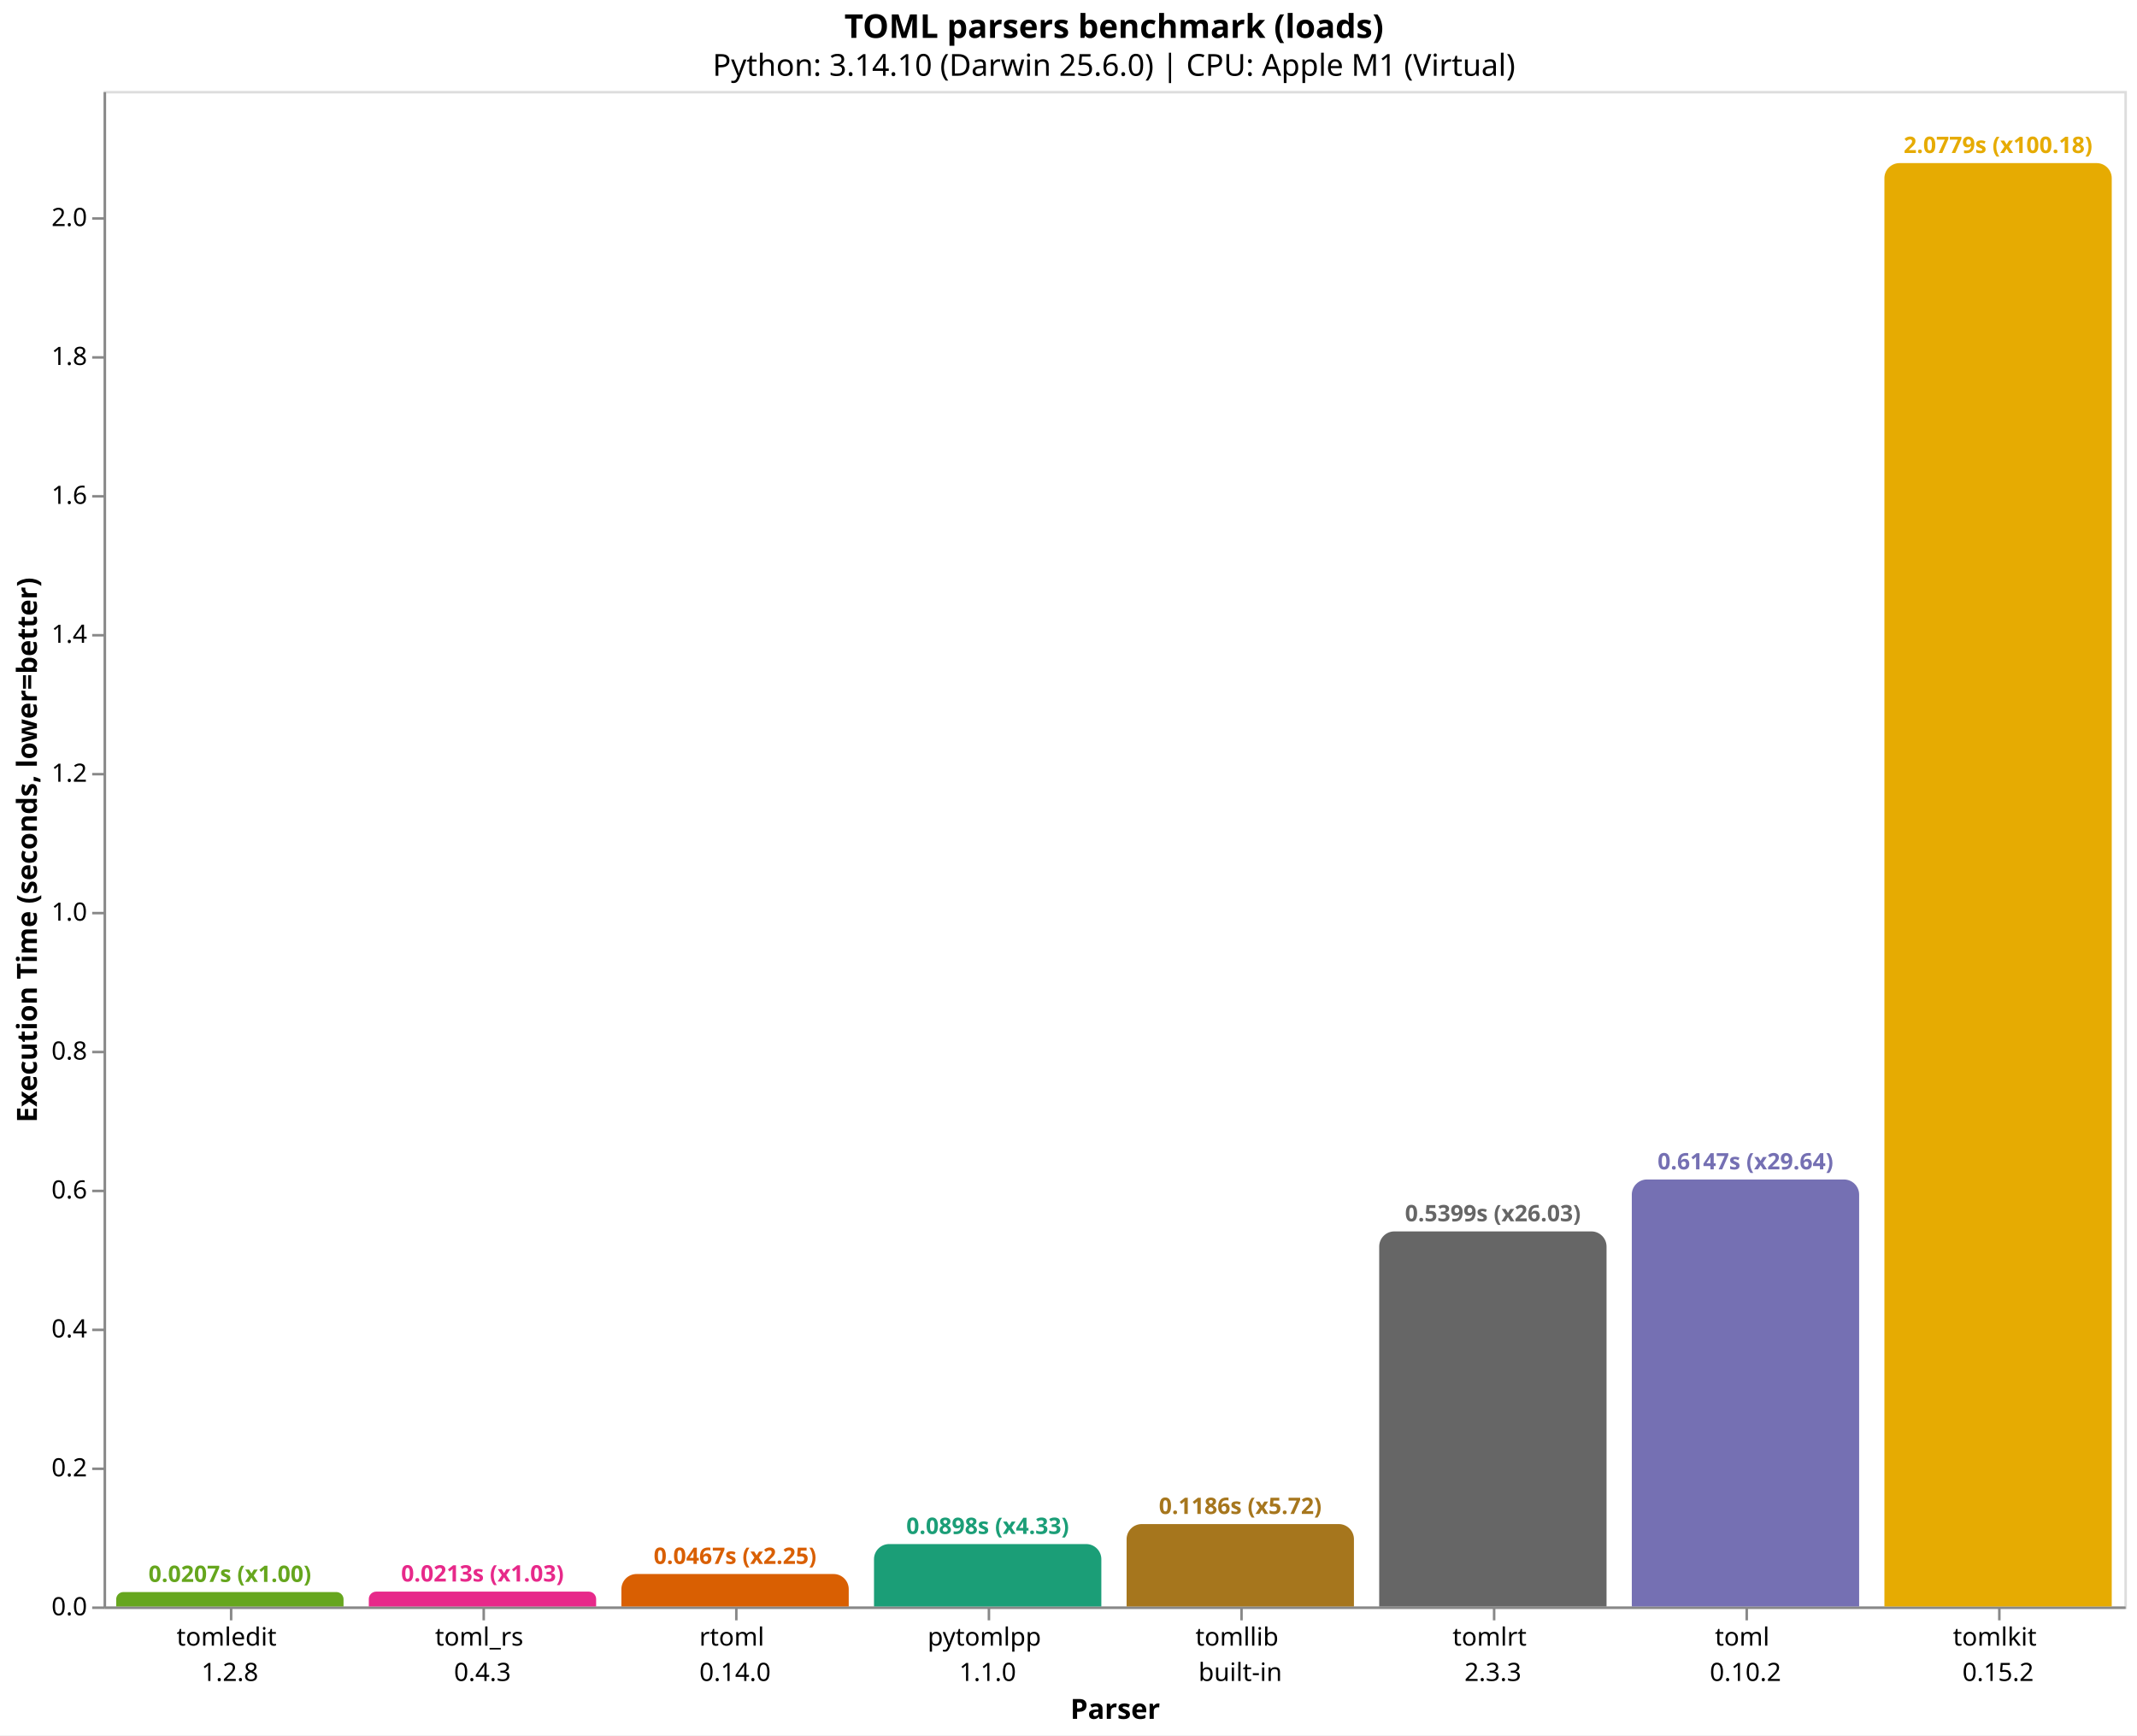
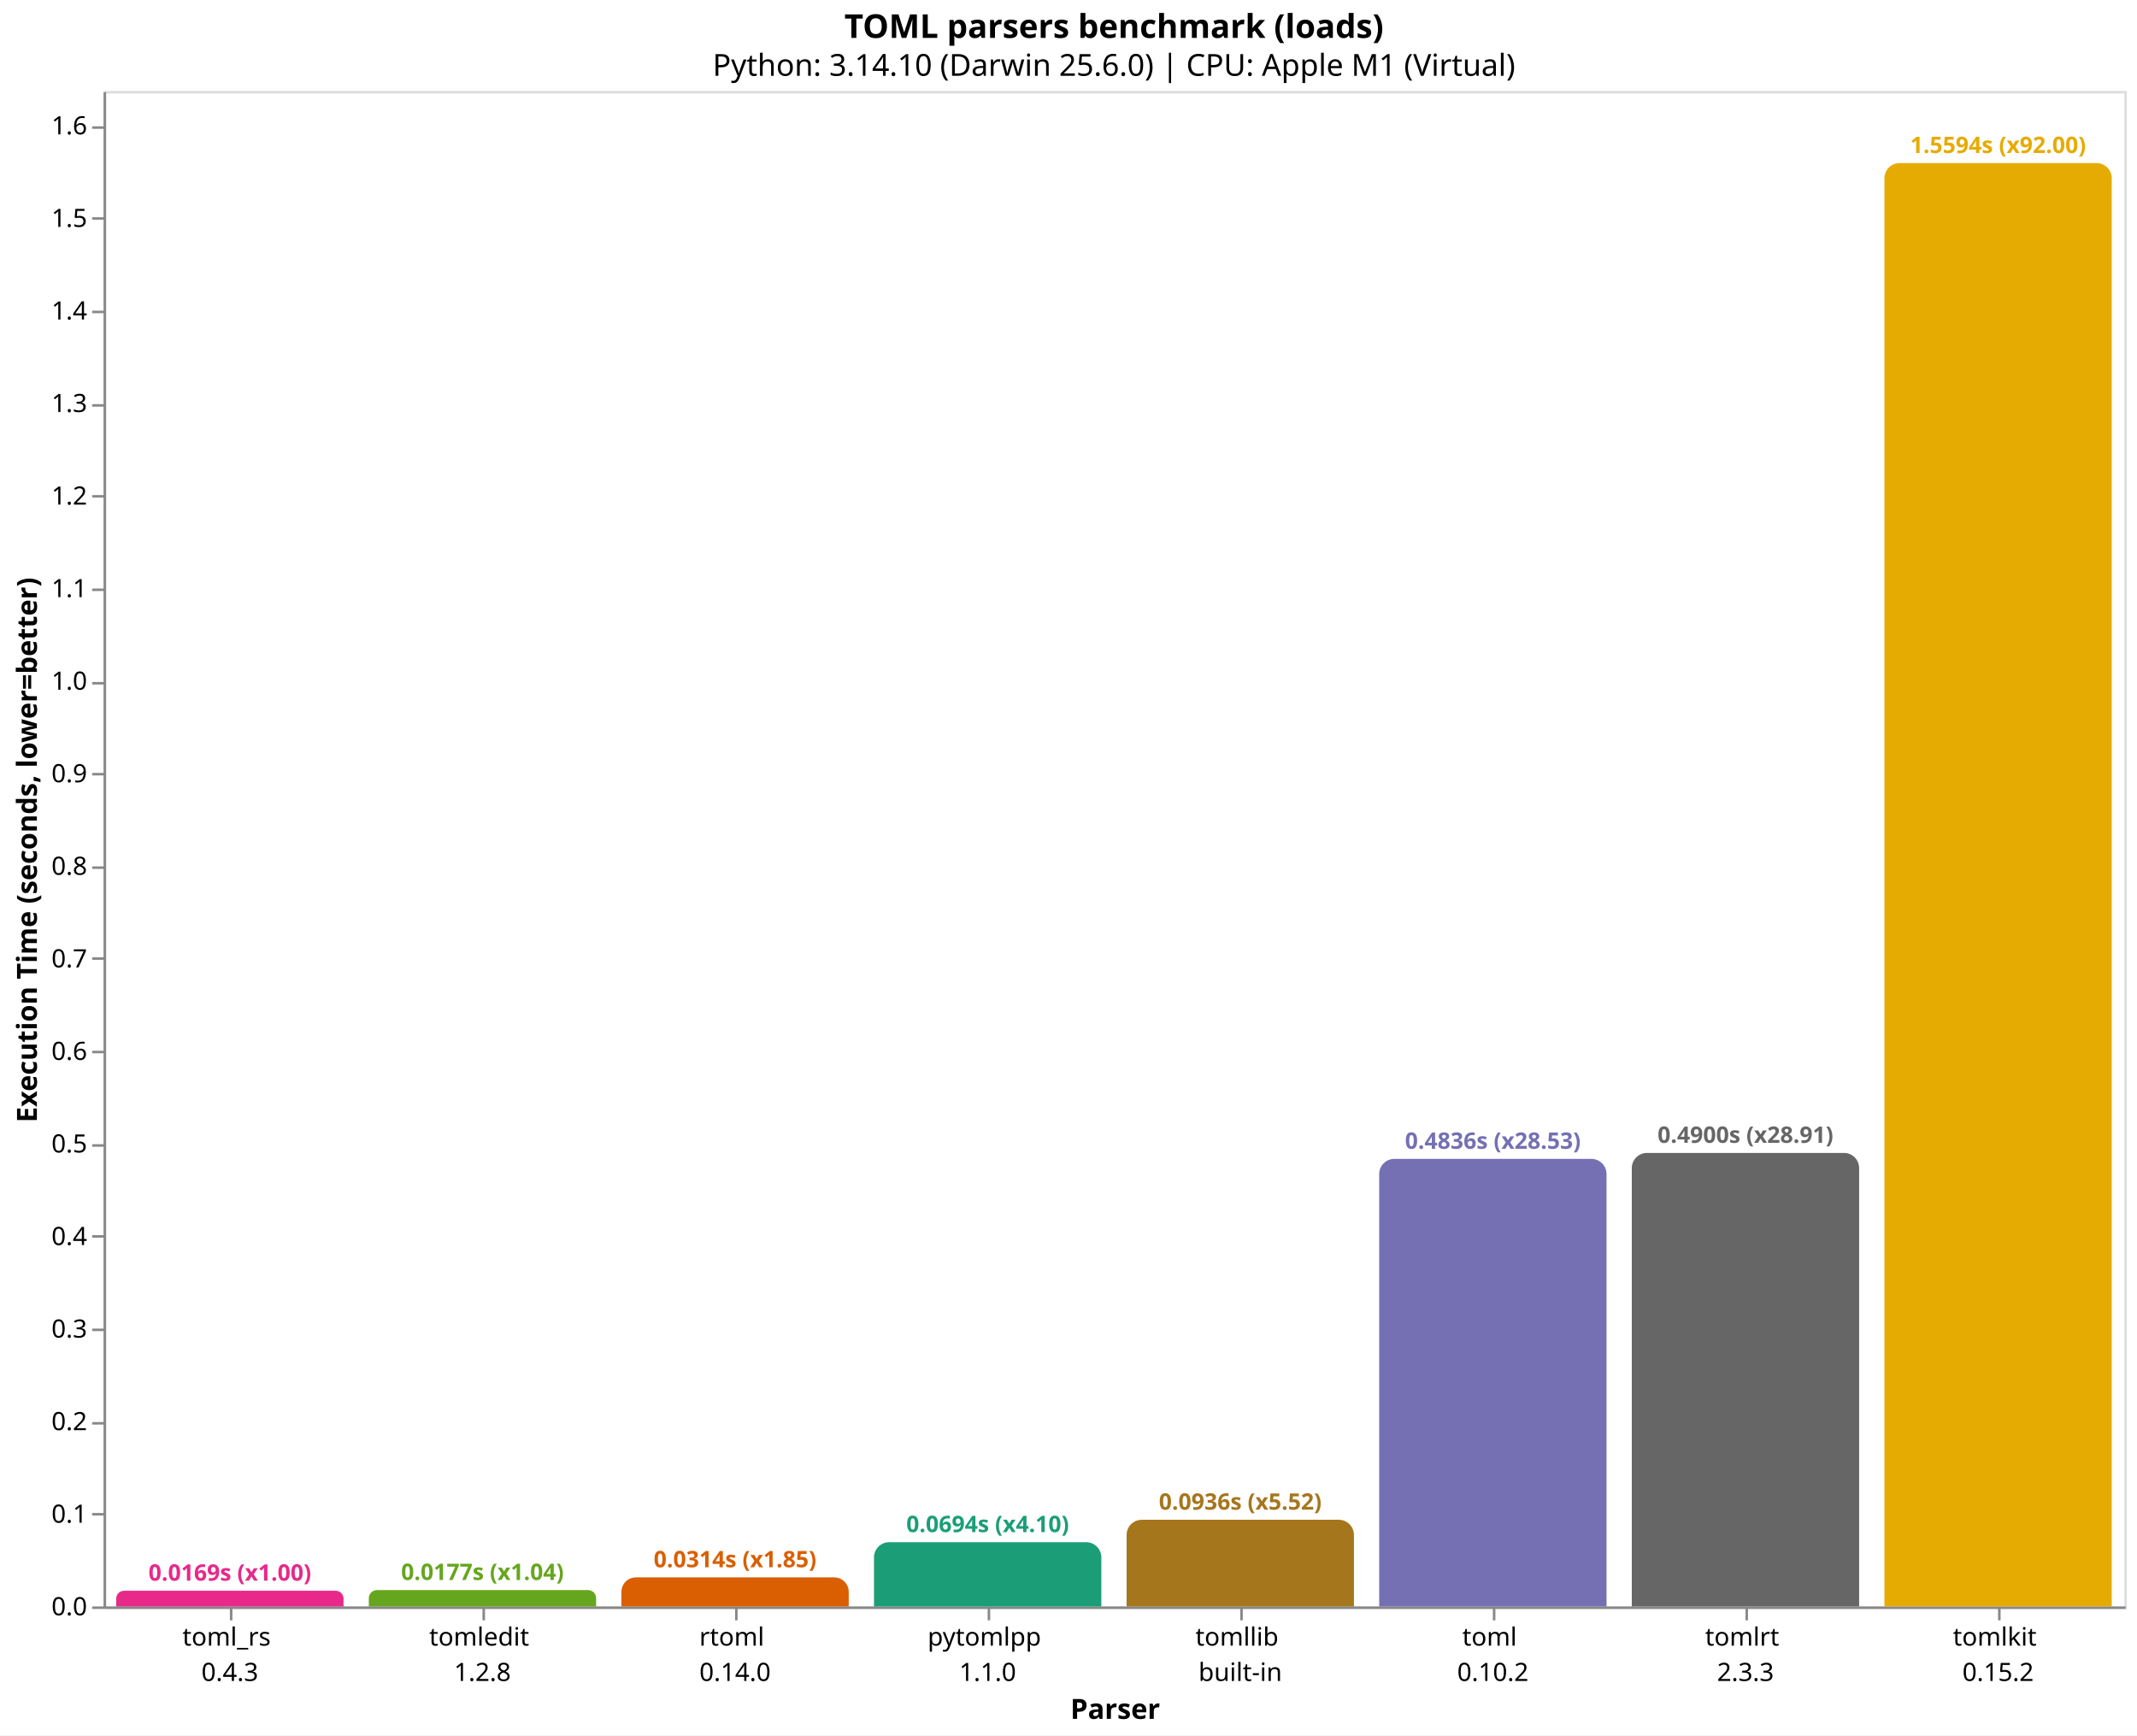
<svg xmlns="http://www.w3.org/2000/svg" version="1.1" class="marks" width="846" height="687" viewBox="0 0 846 687">
  <rect width="846" height="687" fill="white" />
  <g fill="none" stroke-miterlimit="10" transform="translate(41,36)">
    <g class="mark-group role-frame root" role="graphics-object" aria-roledescription="group mark container">
      <g transform="translate(0,0)">
        <path class="background" aria-hidden="true" d="M0.5,0.5h800v600h-800Z" stroke="#ddd" />
        <g>
-           <g class="mark-group role-axis" role="graphics-symbol" aria-roledescription="axis" aria-label="X-axis titled 'Parser' for a discrete scale with 8 values: tomledit&#10;1.2.8, toml_rs&#10;0.4.3, rtoml&#10;0.14.0, pytomlpp&#10;1.1.0, tomllib&#10;built-in, ending with tomlkit&#10;0.15.2">
+           <g class="mark-group role-axis" role="graphics-symbol" aria-roledescription="axis" aria-label="X-axis titled 'Parser' for a discrete scale with 8 values: toml_rs&#10;0.4.3, tomledit&#10;1.2.8, rtoml&#10;0.14.0, pytomlpp&#10;1.1.0, tomllib&#10;built-in, ending with tomlkit&#10;0.15.2">
            <g transform="translate(0.5,600.5)">
              <path class="background" aria-hidden="true" d="M0,0h0v0h0Z" pointer-events="none" />
              <g>
                <g class="mark-rule role-axis-tick" pointer-events="none">
                  <line transform="translate(50,0)" x2="0" y2="5" stroke="#888" stroke-width="1" opacity="1" />
                  <line transform="translate(150,0)" x2="0" y2="5" stroke="#888" stroke-width="1" opacity="1" />
                  <line transform="translate(250,0)" x2="0" y2="5" stroke="#888" stroke-width="1" opacity="1" />
                  <line transform="translate(350,0)" x2="0" y2="5" stroke="#888" stroke-width="1" opacity="1" />
                  <line transform="translate(450,0)" x2="0" y2="5" stroke="#888" stroke-width="1" opacity="1" />
                  <line transform="translate(550,0)" x2="0" y2="5" stroke="#888" stroke-width="1" opacity="1" />
                  <line transform="translate(650,0)" x2="0" y2="5" stroke="#888" stroke-width="1" opacity="1" />
                  <line transform="translate(750,0)" x2="0" y2="5" stroke="#888" stroke-width="1" opacity="1" />
                </g>
                <g class="mark-text role-axis-label" pointer-events="none">
                  <text text-anchor="middle" transform="translate(49.5,15)" font-family="sans-serif" font-size="10px" fill="#000" opacity="1">
+                     <tspan>toml_rs</tspan>
+                     <tspan x="0" dy="14">0.4.3</tspan>
+                   </text>
+                   <text text-anchor="middle" transform="translate(149.5,15)" font-family="sans-serif" font-size="10px" fill="#000" opacity="1">
                    <tspan>tomledit</tspan>
                    <tspan x="0" dy="14">1.2.8</tspan>
-                   </text>
-                   <text text-anchor="middle" transform="translate(149.5,15)" font-family="sans-serif" font-size="10px" fill="#000" opacity="1">
-                     <tspan>toml_rs</tspan>
-                     <tspan x="0" dy="14">0.4.3</tspan>
                  </text>
                  <text text-anchor="middle" transform="translate(249.5,15)" font-family="sans-serif" font-size="10px" fill="#000" opacity="1">
                    <tspan>rtoml</tspan>
                    <tspan x="0" dy="14">0.14.0</tspan>
                  </text>
                  <text text-anchor="middle" transform="translate(349.5,15)" font-family="sans-serif" font-size="10px" fill="#000" opacity="1">
                    <tspan>pytomlpp</tspan>
                    <tspan x="0" dy="14">1.1.0</tspan>
                  </text>
                  <text text-anchor="middle" transform="translate(449.5,15)" font-family="sans-serif" font-size="10px" fill="#000" opacity="1">
                    <tspan>tomllib</tspan>
                    <tspan x="0" dy="14">built-in</tspan>
                  </text>
                  <text text-anchor="middle" transform="translate(549.5,15)" font-family="sans-serif" font-size="10px" fill="#000" opacity="1">
+                     <tspan>toml</tspan>
+                     <tspan x="0" dy="14">0.10.2</tspan>
+                   </text>
+                   <text text-anchor="middle" transform="translate(649.5,15)" font-family="sans-serif" font-size="10px" fill="#000" opacity="1">
                    <tspan>tomlrt</tspan>
                    <tspan x="0" dy="14">2.3.3</tspan>
-                   </text>
-                   <text text-anchor="middle" transform="translate(649.5,15)" font-family="sans-serif" font-size="10px" fill="#000" opacity="1">
-                     <tspan>toml</tspan>
-                     <tspan x="0" dy="14">0.10.2</tspan>
                  </text>
                  <text text-anchor="middle" transform="translate(749.5,15)" font-family="sans-serif" font-size="10px" fill="#000" opacity="1">
                    <tspan>tomlkit</tspan>
                    <tspan x="0" dy="14">0.15.2</tspan>
                  </text>
                </g>
                <g class="mark-rule role-axis-domain" pointer-events="none">
                  <line transform="translate(0,0)" x2="800" y2="0" stroke="#888" stroke-width="1" opacity="1" />
                </g>
                <g class="mark-text role-axis-title" pointer-events="none">
                  <text text-anchor="middle" transform="translate(400,44)" font-family="sans-serif" font-size="11px" font-weight="bold" fill="#000" opacity="1">Parser</text>
                </g>
              </g>
              <path class="foreground" aria-hidden="true" d="" pointer-events="none" display="none" />
            </g>
          </g>
-           <g class="mark-group role-axis" role="graphics-symbol" aria-roledescription="axis" aria-label="Y-axis titled 'Execution Time (seconds, lower=better)' for a linear scale with values from 0.0 to 2.2">
+           <g class="mark-group role-axis" role="graphics-symbol" aria-roledescription="axis" aria-label="Y-axis titled 'Execution Time (seconds, lower=better)' for a linear scale with values from 0.0 to 1.6">
            <g transform="translate(0.5,0.5)">
              <path class="background" aria-hidden="true" d="M0,0h0v0h0Z" pointer-events="none" />
              <g>
                <g class="mark-rule role-axis-tick" pointer-events="none">
                  <line transform="translate(0,600)" x2="-5" y2="0" stroke="#888" stroke-width="1" opacity="1" />
-                   <line transform="translate(0,545)" x2="-5" y2="0" stroke="#888" stroke-width="1" opacity="1" />
+                   <line transform="translate(0,563)" x2="-5" y2="0" stroke="#888" stroke-width="1" opacity="1" />
+                   <line transform="translate(0,527)" x2="-5" y2="0" stroke="#888" stroke-width="1" opacity="1" />
                  <line transform="translate(0,490)" x2="-5" y2="0" stroke="#888" stroke-width="1" opacity="1" />
-                   <line transform="translate(0,435)" x2="-5" y2="0" stroke="#888" stroke-width="1" opacity="1" />
+                   <line transform="translate(0,453)" x2="-5" y2="0" stroke="#888" stroke-width="1" opacity="1" />
+                   <line transform="translate(0,417)" x2="-5" y2="0" stroke="#888" stroke-width="1" opacity="1" />
                  <line transform="translate(0,380)" x2="-5" y2="0" stroke="#888" stroke-width="1" opacity="1" />
-                   <line transform="translate(0,325)" x2="-5" y2="0" stroke="#888" stroke-width="1" opacity="1" />
+                   <line transform="translate(0,343)" x2="-5" y2="0" stroke="#888" stroke-width="1" opacity="1" />
+                   <line transform="translate(0,307)" x2="-5" y2="0" stroke="#888" stroke-width="1" opacity="1" />
                  <line transform="translate(0,270)" x2="-5" y2="0" stroke="#888" stroke-width="1" opacity="1" />
-                   <line transform="translate(0,215)" x2="-5" y2="0" stroke="#888" stroke-width="1" opacity="1" />
+                   <line transform="translate(0,234)" x2="-5" y2="0" stroke="#888" stroke-width="1" opacity="1" />
+                   <line transform="translate(0,197)" x2="-5" y2="0" stroke="#888" stroke-width="1" opacity="1" />
                  <line transform="translate(0,160)" x2="-5" y2="0" stroke="#888" stroke-width="1" opacity="1" />
-                   <line transform="translate(0,105)" x2="-5" y2="0" stroke="#888" stroke-width="1" opacity="1" />
+                   <line transform="translate(0,124)" x2="-5" y2="0" stroke="#888" stroke-width="1" opacity="1" />
+                   <line transform="translate(0,87)" x2="-5" y2="0" stroke="#888" stroke-width="1" opacity="1" />
                  <line transform="translate(0,50)" x2="-5" y2="0" stroke="#888" stroke-width="1" opacity="1" />
+                   <line transform="translate(0,14)" x2="-5" y2="0" stroke="#888" stroke-width="1" opacity="1" />
                </g>
                <g class="mark-text role-axis-label" pointer-events="none">
                  <text text-anchor="end" transform="translate(-7,603)" font-family="sans-serif" font-size="10px" fill="#000" opacity="1">0.0</text>
-                   <text text-anchor="end" transform="translate(-7,547.9991)" font-family="sans-serif" font-size="10px" fill="#000" opacity="1">0.2</text>
-                   <text text-anchor="end" transform="translate(-7,492.9983)" font-family="sans-serif" font-size="10px" fill="#000" opacity="1">0.4</text>
-                   <text text-anchor="end" transform="translate(-7,437.9974)" font-family="sans-serif" font-size="10px" fill="#000" opacity="1">0.6</text>
-                   <text text-anchor="end" transform="translate(-7,382.9966)" font-family="sans-serif" font-size="10px" fill="#000" opacity="1">0.8</text>
-                   <text text-anchor="end" transform="translate(-7,327.9957)" font-family="sans-serif" font-size="10px" fill="#000" opacity="1">1.0</text>
-                   <text text-anchor="end" transform="translate(-7,272.9948)" font-family="sans-serif" font-size="10px" fill="#000" opacity="1">1.2</text>
-                   <text text-anchor="end" transform="translate(-7,217.994)" font-family="sans-serif" font-size="10px" fill="#000" opacity="1">1.4</text>
-                   <text text-anchor="end" transform="translate(-7,162.9931)" font-family="sans-serif" font-size="10px" fill="#000" opacity="1">1.6</text>
-                   <text text-anchor="end" transform="translate(-7,107.9923)" font-family="sans-serif" font-size="10px" fill="#000" opacity="1">1.8</text>
-                   <text text-anchor="end" transform="translate(-7,52.99141)" font-family="sans-serif" font-size="10px" fill="#000" opacity="1">2.0</text>
+                   <text text-anchor="end" transform="translate(-7,566.356)" font-family="sans-serif" font-size="10px" fill="#000" opacity="1">0.1</text>
+                   <text text-anchor="end" transform="translate(-7,529.712)" font-family="sans-serif" font-size="10px" fill="#000" opacity="1">0.2</text>
+                   <text text-anchor="end" transform="translate(-7,493.0679)" font-family="sans-serif" font-size="10px" fill="#000" opacity="1">0.3</text>
+                   <text text-anchor="end" transform="translate(-7,456.4239)" font-family="sans-serif" font-size="10px" fill="#000" opacity="1">0.4</text>
+                   <text text-anchor="end" transform="translate(-7,419.7799)" font-family="sans-serif" font-size="10px" fill="#000" opacity="1">0.5</text>
+                   <text text-anchor="end" transform="translate(-7,383.1359)" font-family="sans-serif" font-size="10px" fill="#000" opacity="1">0.6</text>
+                   <text text-anchor="end" transform="translate(-7,346.4918)" font-family="sans-serif" font-size="10px" fill="#000" opacity="1">0.7</text>
+                   <text text-anchor="end" transform="translate(-7,309.8478)" font-family="sans-serif" font-size="10px" fill="#000" opacity="1">0.8</text>
+                   <text text-anchor="end" transform="translate(-7,273.2038)" font-family="sans-serif" font-size="10px" fill="#000" opacity="1">0.9</text>
+                   <text text-anchor="end" transform="translate(-7,236.5598)" font-family="sans-serif" font-size="10px" fill="#000" opacity="1">1.0</text>
+                   <text text-anchor="end" transform="translate(-7,199.9157)" font-family="sans-serif" font-size="10px" fill="#000" opacity="1">1.1</text>
+                   <text text-anchor="end" transform="translate(-7,163.2717)" font-family="sans-serif" font-size="10px" fill="#000" opacity="1">1.2</text>
+                   <text text-anchor="end" transform="translate(-7,126.6277)" font-family="sans-serif" font-size="10px" fill="#000" opacity="1">1.3</text>
+                   <text text-anchor="end" transform="translate(-7,89.98365)" font-family="sans-serif" font-size="10px" fill="#000" opacity="1">1.4</text>
+                   <text text-anchor="end" transform="translate(-7,53.33963)" font-family="sans-serif" font-size="10px" fill="#000" opacity="1">1.5</text>
+                   <text text-anchor="end" transform="translate(-7,16.6956)" font-family="sans-serif" font-size="10px" fill="#000" opacity="1">1.6</text>
                </g>
                <g class="mark-rule role-axis-domain" pointer-events="none">
                  <line transform="translate(0,600)" x2="0" y2="-600" stroke="#888" stroke-width="1" opacity="1" />
                </g>
                <g class="mark-text role-axis-title" pointer-events="none">
                  <text text-anchor="middle" transform="translate(-24.90137,300) rotate(-90) translate(0,-2)" font-family="sans-serif" font-size="11px" font-weight="bold" fill="#000" opacity="1">Execution Time (seconds, lower=better)</text>
                </g>
              </g>
              <path class="foreground" aria-hidden="true" d="" pointer-events="none" display="none" />
            </g>
          </g>
          <g class="mark-group role-scope" role="graphics-object" aria-roledescription="group mark container">
-             <g transform="translate(5,594.2962)">
-               <path class="background" aria-hidden="true" d="M2.852,0L87.148,0C88.722,0,90,1.278,90,2.852L90,5.704C90,5.704,90,5.704,90,5.704L0,5.704C0,5.704,0,5.704,0,5.704L0,2.852C0,1.278,1.278,0,2.852,0Z" />
+             <g transform="translate(5,593.789)">
+               <path class="background" aria-hidden="true" d="M3.106,0L86.894,0C88.608,0,90,1.392,90,3.106L90,6.211C90,6.211,90,6.211,90,6.211L0,6.211C0,6.211,0,6.211,0,6.211L0,3.106C0,1.392,1.392,0,3.106,0Z" />
              <g clip-path="url(#clip1)">
                <g class="mark-group role-scope" role="graphics-object" aria-roledescription="group mark container">
-                   <g transform="translate(0,-594.2962)">
-                     <path class="background" aria-hidden="true" d="M0,0h90v0h-90Z" />
-                     <g>
-                       <g class="mark-rect role-mark layer_0_marks" role="graphics-object" aria-roledescription="rect mark container">
-                         <path aria-label="Parser: tomledit&#10;1.2.8; Execution Time (seconds, lower=better): 0.020740667; parser: tomledit; Execution Time (s): 0.0207; Slowdown: 1.00" role="graphics-symbol" aria-roledescription="bar" d="M0,594.296h90v5.704h-90Z" fill="#66a61e" />
-                       </g>
-                     </g>
-                     <path class="foreground" aria-hidden="true" d="" display="none" />
-                   </g>
-                 </g>
-               </g>
-               <path class="foreground" aria-hidden="true" d="" display="none" />
-             </g>
-             <g transform="translate(105,594.1309)">
-               <path class="background" aria-hidden="true" d="M2.935,0L87.065,0C88.685,0,90,1.315,90,2.935L90,5.869C90,5.869,90,5.869,90,5.869L0,5.869C0,5.869,0,5.869,0,5.869L0,2.935C0,1.315,1.315,0,2.935,0Z" />
+                   <g transform="translate(0,-593.789)">
+                     <path class="background" aria-hidden="true" d="M0,0h90v0h-90Z" />
+                     <g>
+                       <g class="mark-rect role-mark layer_0_marks" role="graphics-object" aria-roledescription="rect mark container">
+                         <path aria-label="Parser: toml_rs&#10;0.4.3; Execution Time (seconds, lower=better): 0.016949666; parser: toml_rs; Execution Time (s): 0.0169; Slowdown: 1.00" role="graphics-symbol" aria-roledescription="bar" d="M0,593.789h90v6.211h-90Z" fill="#e7298a" />
+                       </g>
+                     </g>
+                     <path class="foreground" aria-hidden="true" d="" display="none" />
+                   </g>
+                 </g>
+               </g>
+               <path class="foreground" aria-hidden="true" d="" display="none" />
+             </g>
+             <g transform="translate(105,593.5168)">
+               <path class="background" aria-hidden="true" d="M3.242,0L86.758,0C88.547,0,90,1.453,90,3.242L90,6.483C90,6.483,90,6.483,90,6.483L0,6.483C0,6.483,0,6.483,0,6.483L0,3.242C0,1.453,1.453,0,3.242,0Z" />
              <g clip-path="url(#clip2)">
                <g class="mark-group role-scope" role="graphics-object" aria-roledescription="group mark container">
-                   <g transform="translate(0,-594.1309)">
-                     <path class="background" aria-hidden="true" d="M0,0h90v0h-90Z" />
-                     <g>
-                       <g class="mark-rect role-mark layer_0_marks" role="graphics-object" aria-roledescription="rect mark container">
-                         <path aria-label="Parser: toml_rs&#10;0.4.3; Execution Time (seconds, lower=better): 0.021341834; parser: toml_rs; Execution Time (s): 0.0213; Slowdown: 1.03" role="graphics-symbol" aria-roledescription="bar" d="M0,594.131h90v5.869h-90Z" fill="#e7298a" />
-                       </g>
-                     </g>
-                     <path class="foreground" aria-hidden="true" d="" display="none" />
-                   </g>
-                 </g>
-               </g>
-               <path class="foreground" aria-hidden="true" d="" display="none" />
-             </g>
-             <g transform="translate(205,587.1592)">
-               <path class="background" aria-hidden="true" d="M6,0L84,0C87.311,0,90,2.689,90,6L90,12.841C90,12.841,90,12.841,90,12.841L0,12.841C0,12.841,0,12.841,0,12.841L0,6C0,2.689,2.689,0,6,0Z" />
+                   <g transform="translate(0,-593.5168)">
+                     <path class="background" aria-hidden="true" d="M0,0h90v0h-90Z" />
+                     <g>
+                       <g class="mark-rect role-mark layer_0_marks" role="graphics-object" aria-roledescription="rect mark container">
+                         <path aria-label="Parser: tomledit&#10;1.2.8; Execution Time (seconds, lower=better): 0.0176925; parser: tomledit; Execution Time (s): 0.0177; Slowdown: 1.04" role="graphics-symbol" aria-roledescription="bar" d="M0,593.517h90v6.483h-90Z" fill="#66a61e" />
+                       </g>
+                     </g>
+                     <path class="foreground" aria-hidden="true" d="" display="none" />
+                   </g>
+                 </g>
+               </g>
+               <path class="foreground" aria-hidden="true" d="" display="none" />
+             </g>
+             <g transform="translate(205,588.4933)">
+               <path class="background" aria-hidden="true" d="M5.753,0L84.247,0C87.422,0,90,2.578,90,5.753L90,11.507C90,11.507,90,11.507,90,11.507L0,11.507C0,11.507,0,11.507,0,11.507L0,5.753C0,2.578,2.578,0,5.753,0Z" />
              <g clip-path="url(#clip3)">
                <g class="mark-group role-scope" role="graphics-object" aria-roledescription="group mark container">
-                   <g transform="translate(0,-587.1592)">
-                     <path class="background" aria-hidden="true" d="M0,0h90v0h-90Z" />
-                     <g>
-                       <g class="mark-rect role-mark layer_0_marks" role="graphics-object" aria-roledescription="rect mark container">
-                         <path aria-label="Parser: rtoml&#10;0.14.0; Execution Time (seconds, lower=better): 0.046693125; parser: rtoml; Execution Time (s): 0.0467; Slowdown: 2.25" role="graphics-symbol" aria-roledescription="bar" d="M0,587.159h90v12.841h-90Z" fill="#d95f02" />
-                       </g>
-                     </g>
-                     <path class="foreground" aria-hidden="true" d="" display="none" />
-                   </g>
-                 </g>
-               </g>
-               <path class="foreground" aria-hidden="true" d="" display="none" />
-             </g>
-             <g transform="translate(305,575.3003)">
-               <path class="background" aria-hidden="true" d="M6,0L84,0C87.311,0,90,2.689,90,6L90,24.7C90,24.7,90,24.7,90,24.7L0,24.7C0,24.7,0,24.7,0,24.7L0,6C0,2.689,2.689,0,6,0Z" />
+                   <g transform="translate(0,-588.4933)">
+                     <path class="background" aria-hidden="true" d="M0,0h90v0h-90Z" />
+                     <g>
+                       <g class="mark-rect role-mark layer_0_marks" role="graphics-object" aria-roledescription="rect mark container">
+                         <path aria-label="Parser: rtoml&#10;0.14.0; Execution Time (seconds, lower=better): 0.03140125; parser: rtoml; Execution Time (s): 0.0314; Slowdown: 1.85" role="graphics-symbol" aria-roledescription="bar" d="M0,588.493h90v11.507h-90Z" fill="#d95f02" />
+                       </g>
+                     </g>
+                     <path class="foreground" aria-hidden="true" d="" display="none" />
+                   </g>
+                 </g>
+               </g>
+               <path class="foreground" aria-hidden="true" d="" display="none" />
+             </g>
+             <g transform="translate(305,574.5643)">
+               <path class="background" aria-hidden="true" d="M6,0L84,0C87.311,0,90,2.689,90,6L90,25.436C90,25.436,90,25.436,90,25.436L0,25.436C0,25.436,0,25.436,0,25.436L0,6C0,2.689,2.689,0,6,0Z" />
              <g clip-path="url(#clip4)">
                <g class="mark-group role-scope" role="graphics-object" aria-roledescription="group mark container">
-                   <g transform="translate(0,-575.3003)">
-                     <path class="background" aria-hidden="true" d="M0,0h90v0h-90Z" />
-                     <g>
-                       <g class="mark-rect role-mark layer_0_marks" role="graphics-object" aria-roledescription="rect mark container">
-                         <path aria-label="Parser: pytomlpp&#10;1.1.0; Execution Time (seconds, lower=better): 0.089815792; parser: pytomlpp; Execution Time (s): 0.0898; Slowdown: 4.33" role="graphics-symbol" aria-roledescription="bar" d="M0,575.3h90v24.7h-90Z" fill="#1b9e77" />
-                       </g>
-                     </g>
-                     <path class="foreground" aria-hidden="true" d="" display="none" />
-                   </g>
-                 </g>
-               </g>
-               <path class="foreground" aria-hidden="true" d="" display="none" />
-             </g>
-             <g transform="translate(405,567.3848)">
-               <path class="background" aria-hidden="true" d="M6,0L84,0C87.311,0,90,2.689,90,6L90,32.615C90,32.615,90,32.615,90,32.615L0,32.615C0,32.615,0,32.615,0,32.615L0,6C0,2.689,2.689,0,6,0Z" />
+                   <g transform="translate(0,-574.5643)">
+                     <path class="background" aria-hidden="true" d="M0,0h90v0h-90Z" />
+                     <g>
+                       <g class="mark-rect role-mark layer_0_marks" role="graphics-object" aria-roledescription="rect mark container">
+                         <path aria-label="Parser: pytomlpp&#10;1.1.0; Execution Time (seconds, lower=better): 0.069413041; parser: pytomlpp; Execution Time (s): 0.0694; Slowdown: 4.10" role="graphics-symbol" aria-roledescription="bar" d="M0,574.564h90v25.436h-90Z" fill="#1b9e77" />
+                       </g>
+                     </g>
+                     <path class="foreground" aria-hidden="true" d="" display="none" />
+                   </g>
+                 </g>
+               </g>
+               <path class="foreground" aria-hidden="true" d="" display="none" />
+             </g>
+             <g transform="translate(405,565.6864)">
+               <path class="background" aria-hidden="true" d="M6,0L84,0C87.311,0,90,2.689,90,6L90,34.314C90,34.314,90,34.314,90,34.314L0,34.314C0,34.314,0,34.314,0,34.314L0,6C0,2.689,2.689,0,6,0Z" />
              <g clip-path="url(#clip5)">
                <g class="mark-group role-scope" role="graphics-object" aria-roledescription="group mark container">
-                   <g transform="translate(0,-567.3848)">
-                     <path class="background" aria-hidden="true" d="M0,0h90v0h-90Z" />
-                     <g>
-                       <g class="mark-rect role-mark layer_0_marks" role="graphics-object" aria-roledescription="rect mark container">
-                         <path aria-label="Parser: tomllib&#10;built-in; Execution Time (seconds, lower=better): 0.118598833; parser: tomllib; Execution Time (s): 0.1186; Slowdown: 5.72" role="graphics-symbol" aria-roledescription="bar" d="M0,567.385h90v32.615h-90Z" fill="#a6761d" />
-                       </g>
-                     </g>
-                     <path class="foreground" aria-hidden="true" d="" display="none" />
-                   </g>
-                 </g>
-               </g>
-               <path class="foreground" aria-hidden="true" d="" display="none" />
-             </g>
-             <g transform="translate(505,451.5199)">
-               <path class="background" aria-hidden="true" d="M6,0L84,0C87.311,0,90,2.689,90,6L90,148.48C90,148.48,90,148.48,90,148.48L0,148.48C0,148.48,0,148.48,0,148.48L0,6C0,2.689,2.689,0,6,0Z" />
+                   <g transform="translate(0,-565.6864)">
+                     <path class="background" aria-hidden="true" d="M0,0h90v0h-90Z" />
+                     <g>
+                       <g class="mark-rect role-mark layer_0_marks" role="graphics-object" aria-roledescription="rect mark container">
+                         <path aria-label="Parser: tomllib&#10;built-in; Execution Time (seconds, lower=better): 0.09364025; parser: tomllib; Execution Time (s): 0.0936; Slowdown: 5.52" role="graphics-symbol" aria-roledescription="bar" d="M0,565.686h90v34.314h-90Z" fill="#a6761d" />
+                       </g>
+                     </g>
+                     <path class="foreground" aria-hidden="true" d="" display="none" />
+                   </g>
+                 </g>
+               </g>
+               <path class="foreground" aria-hidden="true" d="" display="none" />
+             </g>
+             <g transform="translate(505,422.8073)">
+               <path class="background" aria-hidden="true" d="M6,0L84,0C87.311,0,90,2.689,90,6L90,177.193C90,177.193,90,177.193,90,177.193L0,177.193C0,177.193,0,177.193,0,177.193L0,6C0,2.689,2.689,0,6,0Z" />
              <g clip-path="url(#clip6)">
                <g class="mark-group role-scope" role="graphics-object" aria-roledescription="group mark container">
-                   <g transform="translate(0,-451.5199)">
-                     <path class="background" aria-hidden="true" d="M0,0h90v0h-90Z" />
-                     <g>
-                       <g class="mark-rect role-mark layer_0_marks" role="graphics-object" aria-roledescription="rect mark container">
-                         <path aria-label="Parser: tomlrt&#10;2.3.3; Execution Time (seconds, lower=better): 0.53991925; parser: tomlrt; Execution Time (s): 0.5399; Slowdown: 26.03" role="graphics-symbol" aria-roledescription="bar" d="M0,451.52h90v148.48h-90Z" fill="#666666" />
-                       </g>
-                     </g>
-                     <path class="foreground" aria-hidden="true" d="" display="none" />
-                   </g>
-                 </g>
-               </g>
-               <path class="foreground" aria-hidden="true" d="" display="none" />
-             </g>
-             <g transform="translate(605,430.9632)">
-               <path class="background" aria-hidden="true" d="M6,0L84,0C87.311,0,90,2.689,90,6L90,169.037C90,169.037,90,169.037,90,169.037L0,169.037C0,169.037,0,169.037,0,169.037L0,6C0,2.689,2.689,0,6,0Z" />
+                   <g transform="translate(0,-422.8073)">
+                     <path class="background" aria-hidden="true" d="M0,0h90v0h-90Z" />
+                     <g>
+                       <g class="mark-rect role-mark layer_0_marks" role="graphics-object" aria-roledescription="rect mark container">
+                         <path aria-label="Parser: toml&#10;0.10.2; Execution Time (seconds, lower=better): 0.483551292; parser: toml; Execution Time (s): 0.4836; Slowdown: 28.53" role="graphics-symbol" aria-roledescription="bar" d="M0,422.807h90v177.193h-90Z" fill="#7570b3" />
+                       </g>
+                     </g>
+                     <path class="foreground" aria-hidden="true" d="" display="none" />
+                   </g>
+                 </g>
+               </g>
+               <path class="foreground" aria-hidden="true" d="" display="none" />
+             </g>
+             <g transform="translate(605,420.4486)">
+               <path class="background" aria-hidden="true" d="M6,0L84,0C87.311,0,90,2.689,90,6L90,179.551C90,179.551,90,179.551,90,179.551L0,179.551C0,179.551,0,179.551,0,179.551L0,6C0,2.689,2.689,0,6,0Z" />
              <g clip-path="url(#clip7)">
                <g class="mark-group role-scope" role="graphics-object" aria-roledescription="group mark container">
-                   <g transform="translate(0,-430.9632)">
-                     <path class="background" aria-hidden="true" d="M0,0h90v0h-90Z" />
-                     <g>
-                       <g class="mark-rect role-mark layer_0_marks" role="graphics-object" aria-roledescription="rect mark container">
-                         <path aria-label="Parser: toml&#10;0.10.2; Execution Time (seconds, lower=better): 0.614669833; parser: toml; Execution Time (s): 0.6147; Slowdown: 29.64" role="graphics-symbol" aria-roledescription="bar" d="M0,430.963h90v169.037h-90Z" fill="#7570b3" />
+                   <g transform="translate(0,-420.4486)">
+                     <path class="background" aria-hidden="true" d="M0,0h90v0h-90Z" />
+                     <g>
+                       <g class="mark-rect role-mark layer_0_marks" role="graphics-object" aria-roledescription="rect mark container">
+                         <path aria-label="Parser: tomlrt&#10;2.3.3; Execution Time (seconds, lower=better): 0.489988166; parser: tomlrt; Execution Time (s): 0.4900; Slowdown: 28.91" role="graphics-symbol" aria-roledescription="bar" d="M0,420.449h90v179.551h-90Z" fill="#666666" />
                      </g>
                    </g>
                    <path class="foreground" aria-hidden="true" d="" display="none" />
                  </g>
                </g>
              </g>
              <path class="foreground" aria-hidden="true" d="" display="none" />
            </g>
            <g transform="translate(705,28.57143)">
              <path class="background" aria-hidden="true" d="M6,0L84,0C87.311,0,90,2.689,90,6L90,571.429C90,571.429,90,571.429,90,571.429L0,571.429C0,571.429,0,571.429,0,571.429L0,6C0,2.689,2.689,0,6,0Z" />
              <g clip-path="url(#clip8)">
                <g class="mark-group role-scope" role="graphics-object" aria-roledescription="group mark container">
                  <g transform="translate(0,-28.57143)">
                    <path class="background" aria-hidden="true" d="M0,0h90v0h-90Z" />
                    <g>
                      <g class="mark-rect role-mark layer_0_marks" role="graphics-object" aria-roledescription="rect mark container">
-                         <path aria-label="Parser: tomlkit&#10;0.15.2; Execution Time (seconds, lower=better): 2.077889625; parser: tomlkit; Execution Time (s): 2.0779; Slowdown: 100.18" role="graphics-symbol" aria-roledescription="bar" d="M0,28.571h90v571.429h-90Z" fill="#e6ab02" />
+                         <path aria-label="Parser: tomlkit&#10;0.15.2; Execution Time (seconds, lower=better): 1.5594045; parser: tomlkit; Execution Time (s): 1.5594; Slowdown: 92.00" role="graphics-symbol" aria-roledescription="bar" d="M0,28.571h90v571.429h-90Z" fill="#e6ab02" />
                      </g>
                    </g>
                    <path class="foreground" aria-hidden="true" d="" display="none" />
                  </g>
                </g>
              </g>
              <path class="foreground" aria-hidden="true" d="" display="none" />
            </g>
          </g>
          <g class="mark-text role-mark layer_1_marks" role="graphics-object" aria-roledescription="text mark container">
-             <text aria-label="Parser: tomledit&#10;1.2.8; Execution Time (seconds, lower=better): 0.020740667; parser: tomledit; label: 0.0207s (x1.00); Execution Time (s): 0.0207; Slowdown: 1.00" role="graphics-symbol" aria-roledescription="text mark" text-anchor="middle" transform="translate(50,590.2962)" font-family="sans-serif" font-size="9px" font-weight="bold" fill="#66a61e">0.0207s (x1.00)</text>
-             <text aria-label="Parser: toml_rs&#10;0.4.3; Execution Time (seconds, lower=better): 0.021341834; parser: toml_rs; label: 0.0213s (x1.03); Execution Time (s): 0.0213; Slowdown: 1.03" role="graphics-symbol" aria-roledescription="text mark" text-anchor="middle" transform="translate(150,590.1309)" font-family="sans-serif" font-size="9px" font-weight="bold" fill="#e7298a">0.0213s (x1.03)</text>
-             <text aria-label="Parser: rtoml&#10;0.14.0; Execution Time (seconds, lower=better): 0.046693125; parser: rtoml; label: 0.0467s (x2.25); Execution Time (s): 0.0467; Slowdown: 2.25" role="graphics-symbol" aria-roledescription="text mark" text-anchor="middle" transform="translate(250,583.1592)" font-family="sans-serif" font-size="9px" font-weight="bold" fill="#d95f02">0.0467s (x2.25)</text>
-             <text aria-label="Parser: pytomlpp&#10;1.1.0; Execution Time (seconds, lower=better): 0.089815792; parser: pytomlpp; label: 0.0898s (x4.33); Execution Time (s): 0.0898; Slowdown: 4.33" role="graphics-symbol" aria-roledescription="text mark" text-anchor="middle" transform="translate(350,571.3003)" font-family="sans-serif" font-size="9px" font-weight="bold" fill="#1b9e77">0.0898s (x4.33)</text>
-             <text aria-label="Parser: tomllib&#10;built-in; Execution Time (seconds, lower=better): 0.118598833; parser: tomllib; label: 0.1186s (x5.72); Execution Time (s): 0.1186; Slowdown: 5.72" role="graphics-symbol" aria-roledescription="text mark" text-anchor="middle" transform="translate(450,563.3848)" font-family="sans-serif" font-size="9px" font-weight="bold" fill="#a6761d">0.1186s (x5.72)</text>
-             <text aria-label="Parser: tomlrt&#10;2.3.3; Execution Time (seconds, lower=better): 0.53991925; parser: tomlrt; label: 0.5399s (x26.03); Execution Time (s): 0.5399; Slowdown: 26.03" role="graphics-symbol" aria-roledescription="text mark" text-anchor="middle" transform="translate(550,447.5199)" font-family="sans-serif" font-size="9px" font-weight="bold" fill="#666666">0.5399s (x26.03)</text>
-             <text aria-label="Parser: toml&#10;0.10.2; Execution Time (seconds, lower=better): 0.614669833; parser: toml; label: 0.6147s (x29.64); Execution Time (s): 0.6147; Slowdown: 29.64" role="graphics-symbol" aria-roledescription="text mark" text-anchor="middle" transform="translate(650,426.9632)" font-family="sans-serif" font-size="9px" font-weight="bold" fill="#7570b3">0.6147s (x29.64)</text>
-             <text aria-label="Parser: tomlkit&#10;0.15.2; Execution Time (seconds, lower=better): 2.077889625; parser: tomlkit; label: 2.0779s (x100.18); Execution Time (s): 2.0779; Slowdown: 100.18" role="graphics-symbol" aria-roledescription="text mark" text-anchor="middle" transform="translate(750,24.57143)" font-family="sans-serif" font-size="9px" font-weight="bold" fill="#e6ab02">2.0779s (x100.18)</text>
+             <text aria-label="Parser: toml_rs&#10;0.4.3; Execution Time (seconds, lower=better): 0.016949666; parser: toml_rs; label: 0.0169s (x1.00); Execution Time (s): 0.0169; Slowdown: 1.00" role="graphics-symbol" aria-roledescription="text mark" text-anchor="middle" transform="translate(50,589.789)" font-family="sans-serif" font-size="9px" font-weight="bold" fill="#e7298a">0.0169s (x1.00)</text>
+             <text aria-label="Parser: tomledit&#10;1.2.8; Execution Time (seconds, lower=better): 0.0176925; parser: tomledit; label: 0.0177s (x1.04); Execution Time (s): 0.0177; Slowdown: 1.04" role="graphics-symbol" aria-roledescription="text mark" text-anchor="middle" transform="translate(150,589.5168)" font-family="sans-serif" font-size="9px" font-weight="bold" fill="#66a61e">0.0177s (x1.04)</text>
+             <text aria-label="Parser: rtoml&#10;0.14.0; Execution Time (seconds, lower=better): 0.03140125; parser: rtoml; label: 0.0314s (x1.85); Execution Time (s): 0.0314; Slowdown: 1.85" role="graphics-symbol" aria-roledescription="text mark" text-anchor="middle" transform="translate(250,584.4933)" font-family="sans-serif" font-size="9px" font-weight="bold" fill="#d95f02">0.0314s (x1.85)</text>
+             <text aria-label="Parser: pytomlpp&#10;1.1.0; Execution Time (seconds, lower=better): 0.069413041; parser: pytomlpp; label: 0.0694s (x4.10); Execution Time (s): 0.0694; Slowdown: 4.10" role="graphics-symbol" aria-roledescription="text mark" text-anchor="middle" transform="translate(350,570.5643)" font-family="sans-serif" font-size="9px" font-weight="bold" fill="#1b9e77">0.0694s (x4.10)</text>
+             <text aria-label="Parser: tomllib&#10;built-in; Execution Time (seconds, lower=better): 0.09364025; parser: tomllib; label: 0.0936s (x5.52); Execution Time (s): 0.0936; Slowdown: 5.52" role="graphics-symbol" aria-roledescription="text mark" text-anchor="middle" transform="translate(450,561.6864)" font-family="sans-serif" font-size="9px" font-weight="bold" fill="#a6761d">0.0936s (x5.52)</text>
+             <text aria-label="Parser: toml&#10;0.10.2; Execution Time (seconds, lower=better): 0.483551292; parser: toml; label: 0.4836s (x28.53); Execution Time (s): 0.4836; Slowdown: 28.53" role="graphics-symbol" aria-roledescription="text mark" text-anchor="middle" transform="translate(550,418.8073)" font-family="sans-serif" font-size="9px" font-weight="bold" fill="#7570b3">0.4836s (x28.53)</text>
+             <text aria-label="Parser: tomlrt&#10;2.3.3; Execution Time (seconds, lower=better): 0.489988166; parser: tomlrt; label: 0.4900s (x28.91); Execution Time (s): 0.4900; Slowdown: 28.91" role="graphics-symbol" aria-roledescription="text mark" text-anchor="middle" transform="translate(650,416.4486)" font-family="sans-serif" font-size="9px" font-weight="bold" fill="#666666">0.4900s (x28.91)</text>
+             <text aria-label="Parser: tomlkit&#10;0.15.2; Execution Time (seconds, lower=better): 1.5594045; parser: tomlkit; label: 1.5594s (x92.00); Execution Time (s): 1.5594; Slowdown: 92.00" role="graphics-symbol" aria-roledescription="text mark" text-anchor="middle" transform="translate(750,24.57143)" font-family="sans-serif" font-size="9px" font-weight="bold" fill="#e6ab02">1.5594s (x92.00)</text>
          </g>
          <g class="mark-group role-title">
            <g transform="translate(400,-31)">
              <path class="background" aria-hidden="true" d="M0,0h0v0h0Z" pointer-events="none" />
              <g>
                <g class="mark-text role-title-text" role="graphics-symbol" aria-roledescription="title" aria-label="Title text 'TOML parsers benchmark (loads)'" pointer-events="none">
                  <text text-anchor="middle" transform="translate(0,10)" font-family="sans-serif" font-size="13px" font-weight="bold" fill="#000" opacity="1">TOML parsers benchmark (loads)</text>
                </g>
                <g class="mark-text role-title-subtitle" role="graphics-symbol" aria-roledescription="subtitle" aria-label="Subtitle text 'Python: 3.14.10 (Darwin 25.6.0) | CPU: Apple M1 (Virtual)'" pointer-events="none">
                  <text text-anchor="middle" transform="translate(0,25)" font-family="sans-serif" font-size="12px" fill="#000" opacity="1">Python: 3.14.10 (Darwin 25.6.0) | CPU: Apple M1 (Virtual)</text>
                </g>
              </g>
              <path class="foreground" aria-hidden="true" d="" pointer-events="none" display="none" />
            </g>
          </g>
        </g>
        <path class="foreground" aria-hidden="true" d="" display="none" />
      </g>
    </g>
  </g>
  <defs>
    <clipPath id="clip1">
-       <path d="M2.852,0L87.148,0C88.722,0,90,1.278,90,2.852L90,5.704C90,5.704,90,5.704,90,5.704L0,5.704C0,5.704,0,5.704,0,5.704L0,2.852C0,1.278,1.278,0,2.852,0Z" />
+       <path d="M3.106,0L86.894,0C88.608,0,90,1.392,90,3.106L90,6.211C90,6.211,90,6.211,90,6.211L0,6.211C0,6.211,0,6.211,0,6.211L0,3.106C0,1.392,1.392,0,3.106,0Z" />
    </clipPath>
    <clipPath id="clip2">
-       <path d="M2.935,0L87.065,0C88.685,0,90,1.315,90,2.935L90,5.869C90,5.869,90,5.869,90,5.869L0,5.869C0,5.869,0,5.869,0,5.869L0,2.935C0,1.315,1.315,0,2.935,0Z" />
+       <path d="M3.242,0L86.758,0C88.547,0,90,1.453,90,3.242L90,6.483C90,6.483,90,6.483,90,6.483L0,6.483C0,6.483,0,6.483,0,6.483L0,3.242C0,1.453,1.453,0,3.242,0Z" />
    </clipPath>
    <clipPath id="clip3">
-       <path d="M6,0L84,0C87.311,0,90,2.689,90,6L90,12.841C90,12.841,90,12.841,90,12.841L0,12.841C0,12.841,0,12.841,0,12.841L0,6C0,2.689,2.689,0,6,0Z" />
+       <path d="M5.753,0L84.247,0C87.422,0,90,2.578,90,5.753L90,11.507C90,11.507,90,11.507,90,11.507L0,11.507C0,11.507,0,11.507,0,11.507L0,5.753C0,2.578,2.578,0,5.753,0Z" />
    </clipPath>
    <clipPath id="clip4">
-       <path d="M6,0L84,0C87.311,0,90,2.689,90,6L90,24.7C90,24.7,90,24.7,90,24.7L0,24.7C0,24.7,0,24.7,0,24.7L0,6C0,2.689,2.689,0,6,0Z" />
+       <path d="M6,0L84,0C87.311,0,90,2.689,90,6L90,25.436C90,25.436,90,25.436,90,25.436L0,25.436C0,25.436,0,25.436,0,25.436L0,6C0,2.689,2.689,0,6,0Z" />
    </clipPath>
    <clipPath id="clip5">
-       <path d="M6,0L84,0C87.311,0,90,2.689,90,6L90,32.615C90,32.615,90,32.615,90,32.615L0,32.615C0,32.615,0,32.615,0,32.615L0,6C0,2.689,2.689,0,6,0Z" />
+       <path d="M6,0L84,0C87.311,0,90,2.689,90,6L90,34.314C90,34.314,90,34.314,90,34.314L0,34.314C0,34.314,0,34.314,0,34.314L0,6C0,2.689,2.689,0,6,0Z" />
    </clipPath>
    <clipPath id="clip6">
-       <path d="M6,0L84,0C87.311,0,90,2.689,90,6L90,148.48C90,148.48,90,148.48,90,148.48L0,148.48C0,148.48,0,148.48,0,148.48L0,6C0,2.689,2.689,0,6,0Z" />
+       <path d="M6,0L84,0C87.311,0,90,2.689,90,6L90,177.193C90,177.193,90,177.193,90,177.193L0,177.193C0,177.193,0,177.193,0,177.193L0,6C0,2.689,2.689,0,6,0Z" />
    </clipPath>
    <clipPath id="clip7">
-       <path d="M6,0L84,0C87.311,0,90,2.689,90,6L90,169.037C90,169.037,90,169.037,90,169.037L0,169.037C0,169.037,0,169.037,0,169.037L0,6C0,2.689,2.689,0,6,0Z" />
+       <path d="M6,0L84,0C87.311,0,90,2.689,90,6L90,179.551C90,179.551,90,179.551,90,179.551L0,179.551C0,179.551,0,179.551,0,179.551L0,6C0,2.689,2.689,0,6,0Z" />
    </clipPath>
    <clipPath id="clip8">
      <path d="M6,0L84,0C87.311,0,90,2.689,90,6L90,571.429C90,571.429,90,571.429,90,571.429L0,571.429C0,571.429,0,571.429,0,571.429L0,6C0,2.689,2.689,0,6,0Z" />
    </clipPath>
  </defs>
</svg>
